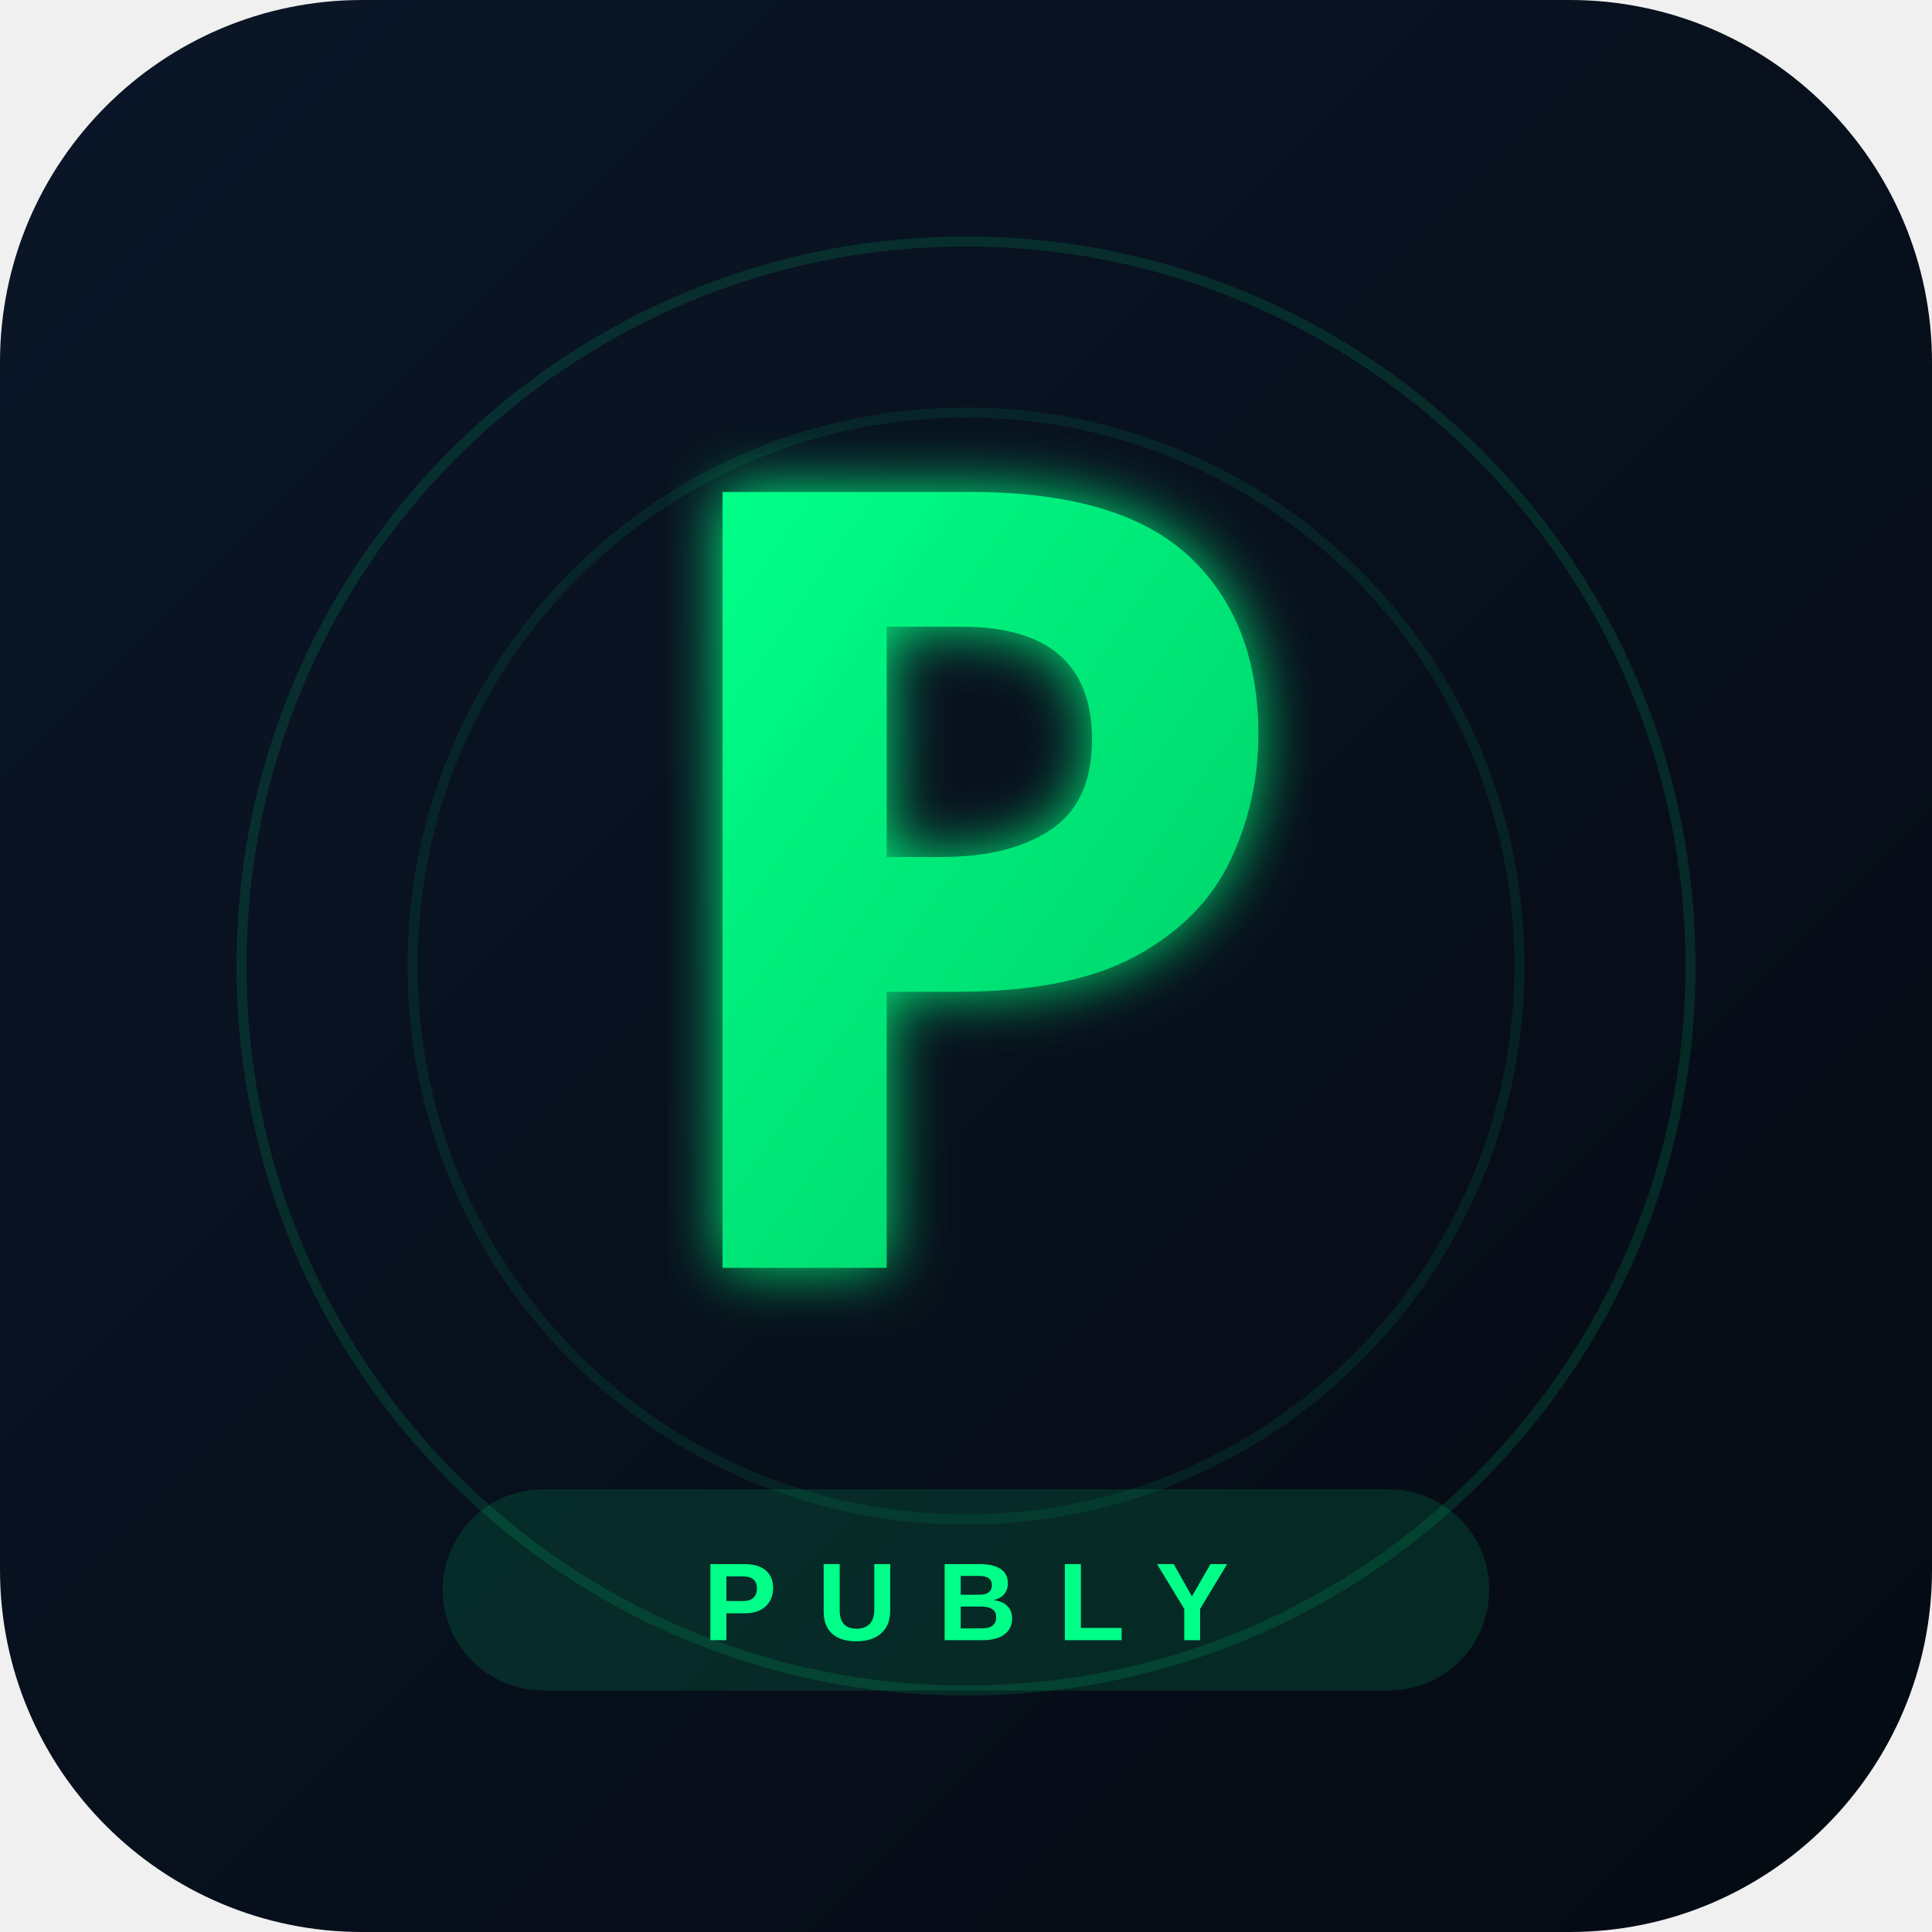
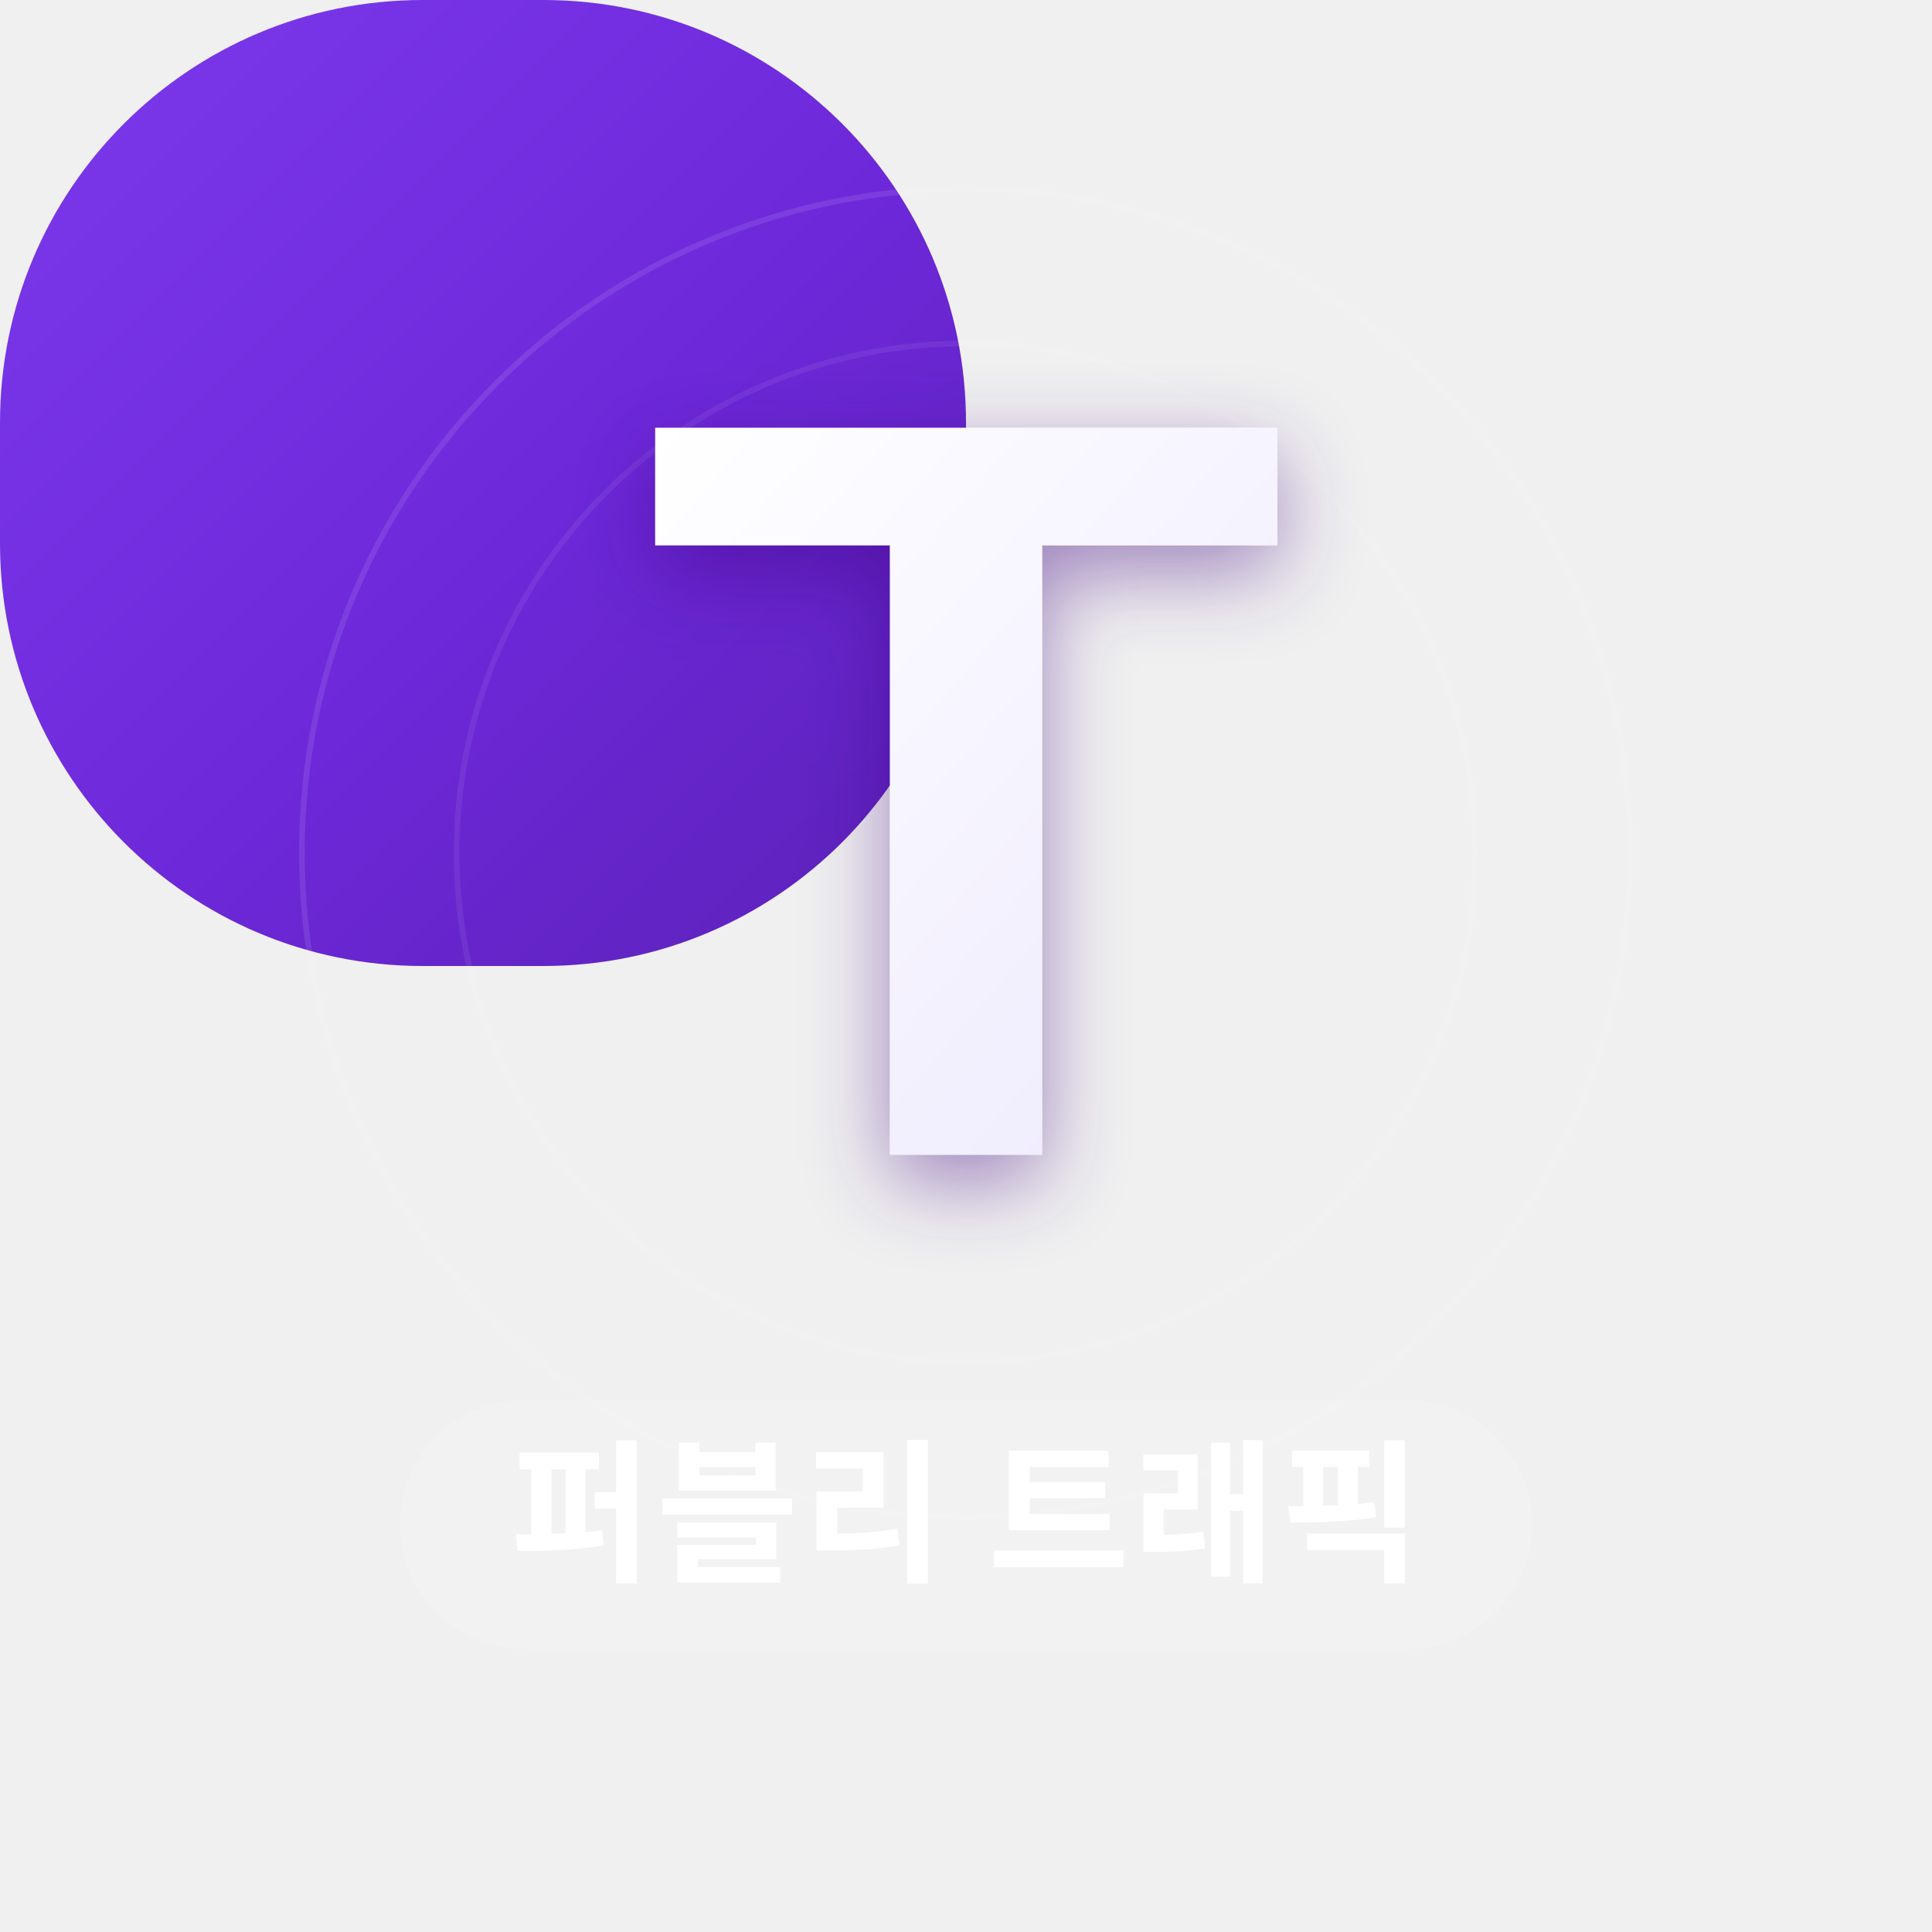
- <svg xmlns="http://www.w3.org/2000/svg" width="192" height="192" viewBox="0 0 192 192">
+ <svg xmlns="http://www.w3.org/2000/svg" width="512" height="512" viewBox="0 0 1024 1024">
  <defs>
    <linearGradient id="bg" x1="0%" y1="0%" x2="100%" y2="100%">
-       <stop offset="0%" stop-color="#0a1628" />
-       <stop offset="100%" stop-color="#050a12" />
+       <stop offset="0%" stop-color="#7c3aed" />
+       <stop offset="55%" stop-color="#6d28d9" />
+       <stop offset="100%" stop-color="#5b21b6" />
    </linearGradient>
-     <linearGradient id="g1" x1="0%" y1="0%" x2="100%" y2="100%">
-       <stop offset="0%" stop-color="#00ff88" />
-       <stop offset="100%" stop-color="#00cc66" />
+     <linearGradient id="tg" x1="0%" y1="0%" x2="100%" y2="100%">
+       <stop offset="0%" stop-color="#ffffff" />
+       <stop offset="100%" stop-color="#ede9fe" />
    </linearGradient>
-     <filter id="glow">
-       <feGaussianBlur stdDeviation="3" result="blur" />
-       <feMerge>
-         <feMergeNode in="blur" />
-         <feMergeNode in="SourceGraphic" />
-       </feMerge>
+     <filter id="ds" x="-20%" y="-20%" width="140%" height="140%">
+       <feDropShadow dx="0" dy="14" stdDeviation="22" flood-color="#3b0f80" flood-opacity="0.45" />
    </filter>
  </defs>
-   <rect width="192" height="192" rx="36" fill="url(#bg)" />
-   <circle cx="96" cy="96" r="72" fill="none" stroke="#00ff88" stroke-width="1" opacity="0.12" />
-   <circle cx="96" cy="96" r="55" fill="none" stroke="#00ff88" stroke-width="1" opacity="0.08" />
-   <text x="96" y="126" font-family="Arial Black, sans-serif" font-size="108" font-weight="900" fill="url(#g1)" text-anchor="middle" filter="url(#glow)" letter-spacing="-4">P</text>
-   <rect x="44" y="148" width="104" height="20" rx="10" fill="#00ff88" opacity="0.12" />
-   <text x="96" y="163" font-family="Arial, sans-serif" font-size="11" font-weight="700" fill="#00ff88" text-anchor="middle" letter-spacing="4">PUBLY</text>
+   <rect x="0" y="0" width="512" height="512" rx="224" fill="url(#bg)" />
+   <circle cx="512" cy="452" r="352" fill="none" stroke="#ffffff" stroke-width="3" opacity="0.10" />
+   <circle cx="512" cy="452" r="270" fill="none" stroke="#ffffff" stroke-width="3" opacity="0.07" />
+   <text x="512" y="612" font-family="'Arial Black','Helvetica Neue',Arial,sans-serif" font-size="560" font-weight="900" fill="url(#tg)" text-anchor="middle" filter="url(#ds)" letter-spacing="-10">T</text>
+   <rect x="212" y="742" width="600" height="132" rx="66" fill="#ffffff" opacity="0.14" />
+   <text x="512" y="832" font-family="'Apple SD Gothic Neo','Noto Sans KR','Malgun Gothic',sans-serif" font-size="82" font-weight="800" fill="#ffffff" text-anchor="middle" letter-spacing="2">퍼블리 트래픽</text>
</svg>
